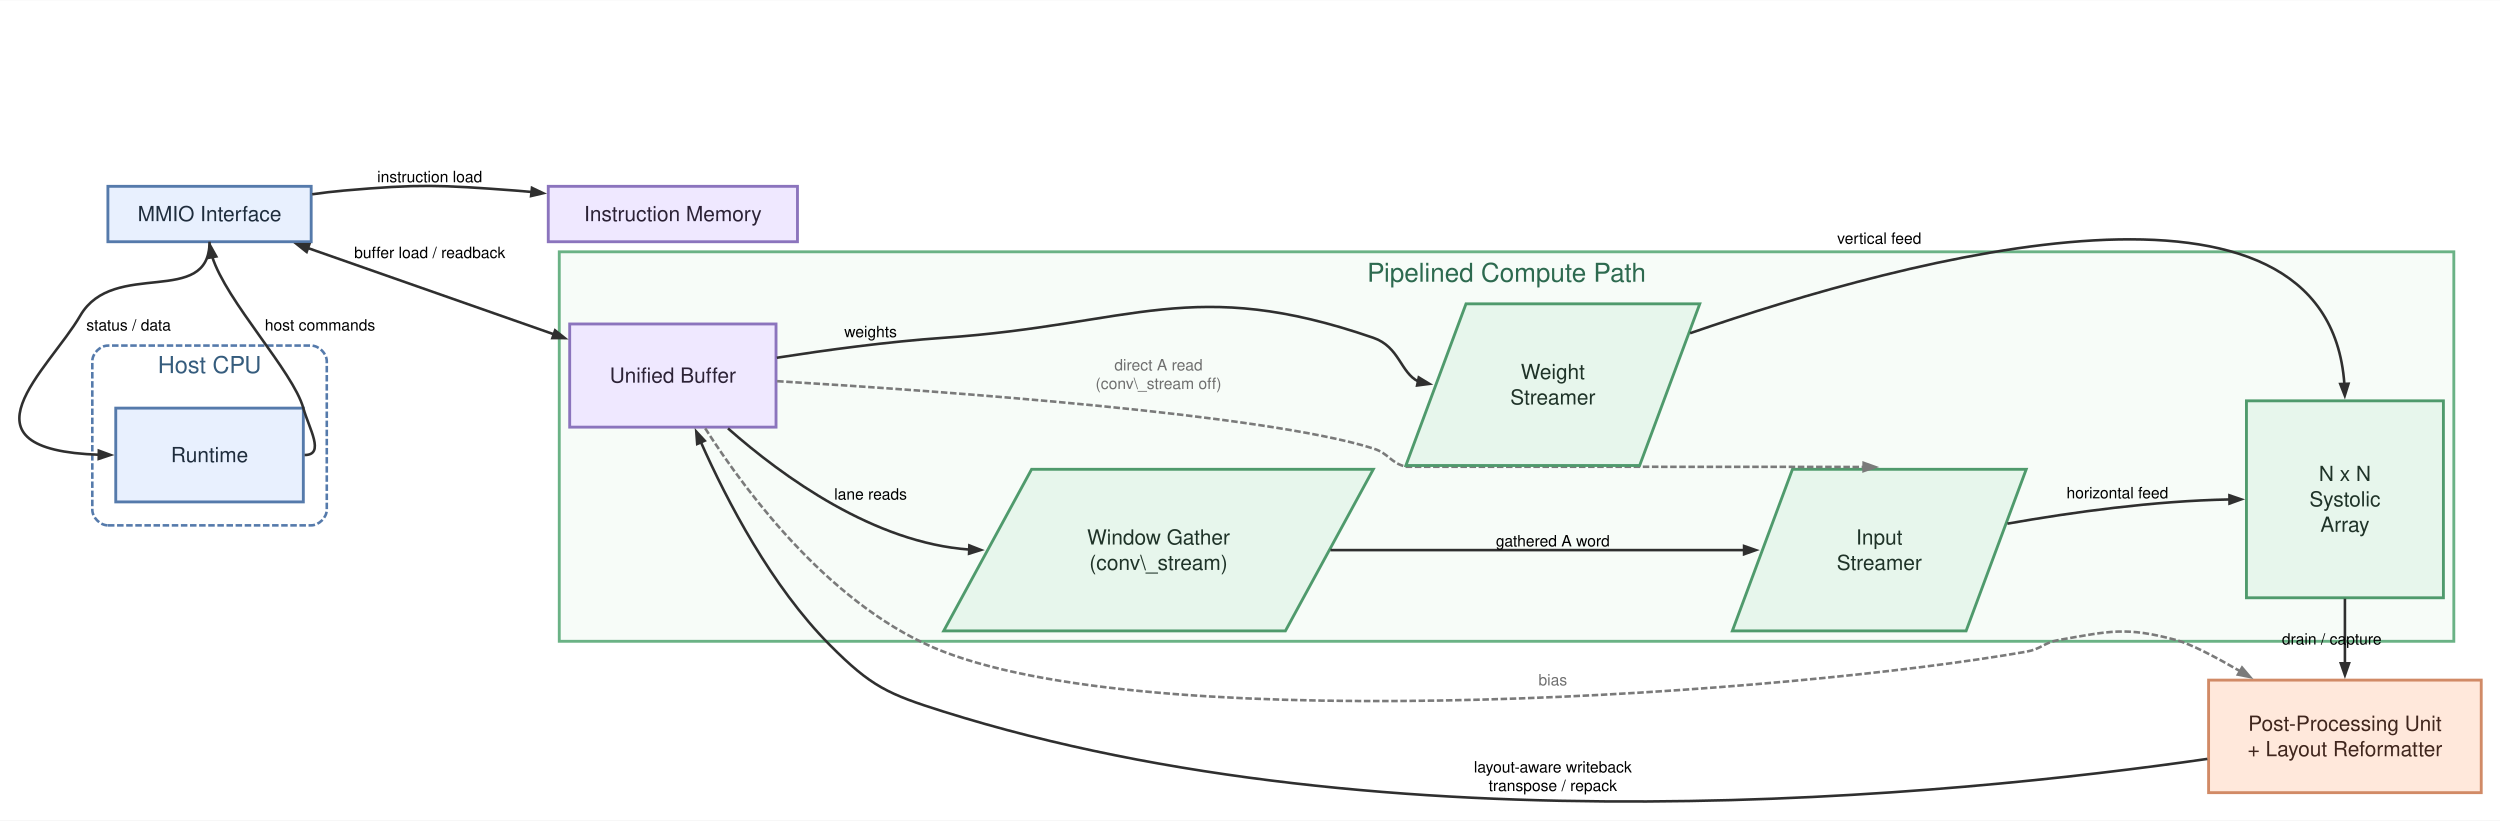
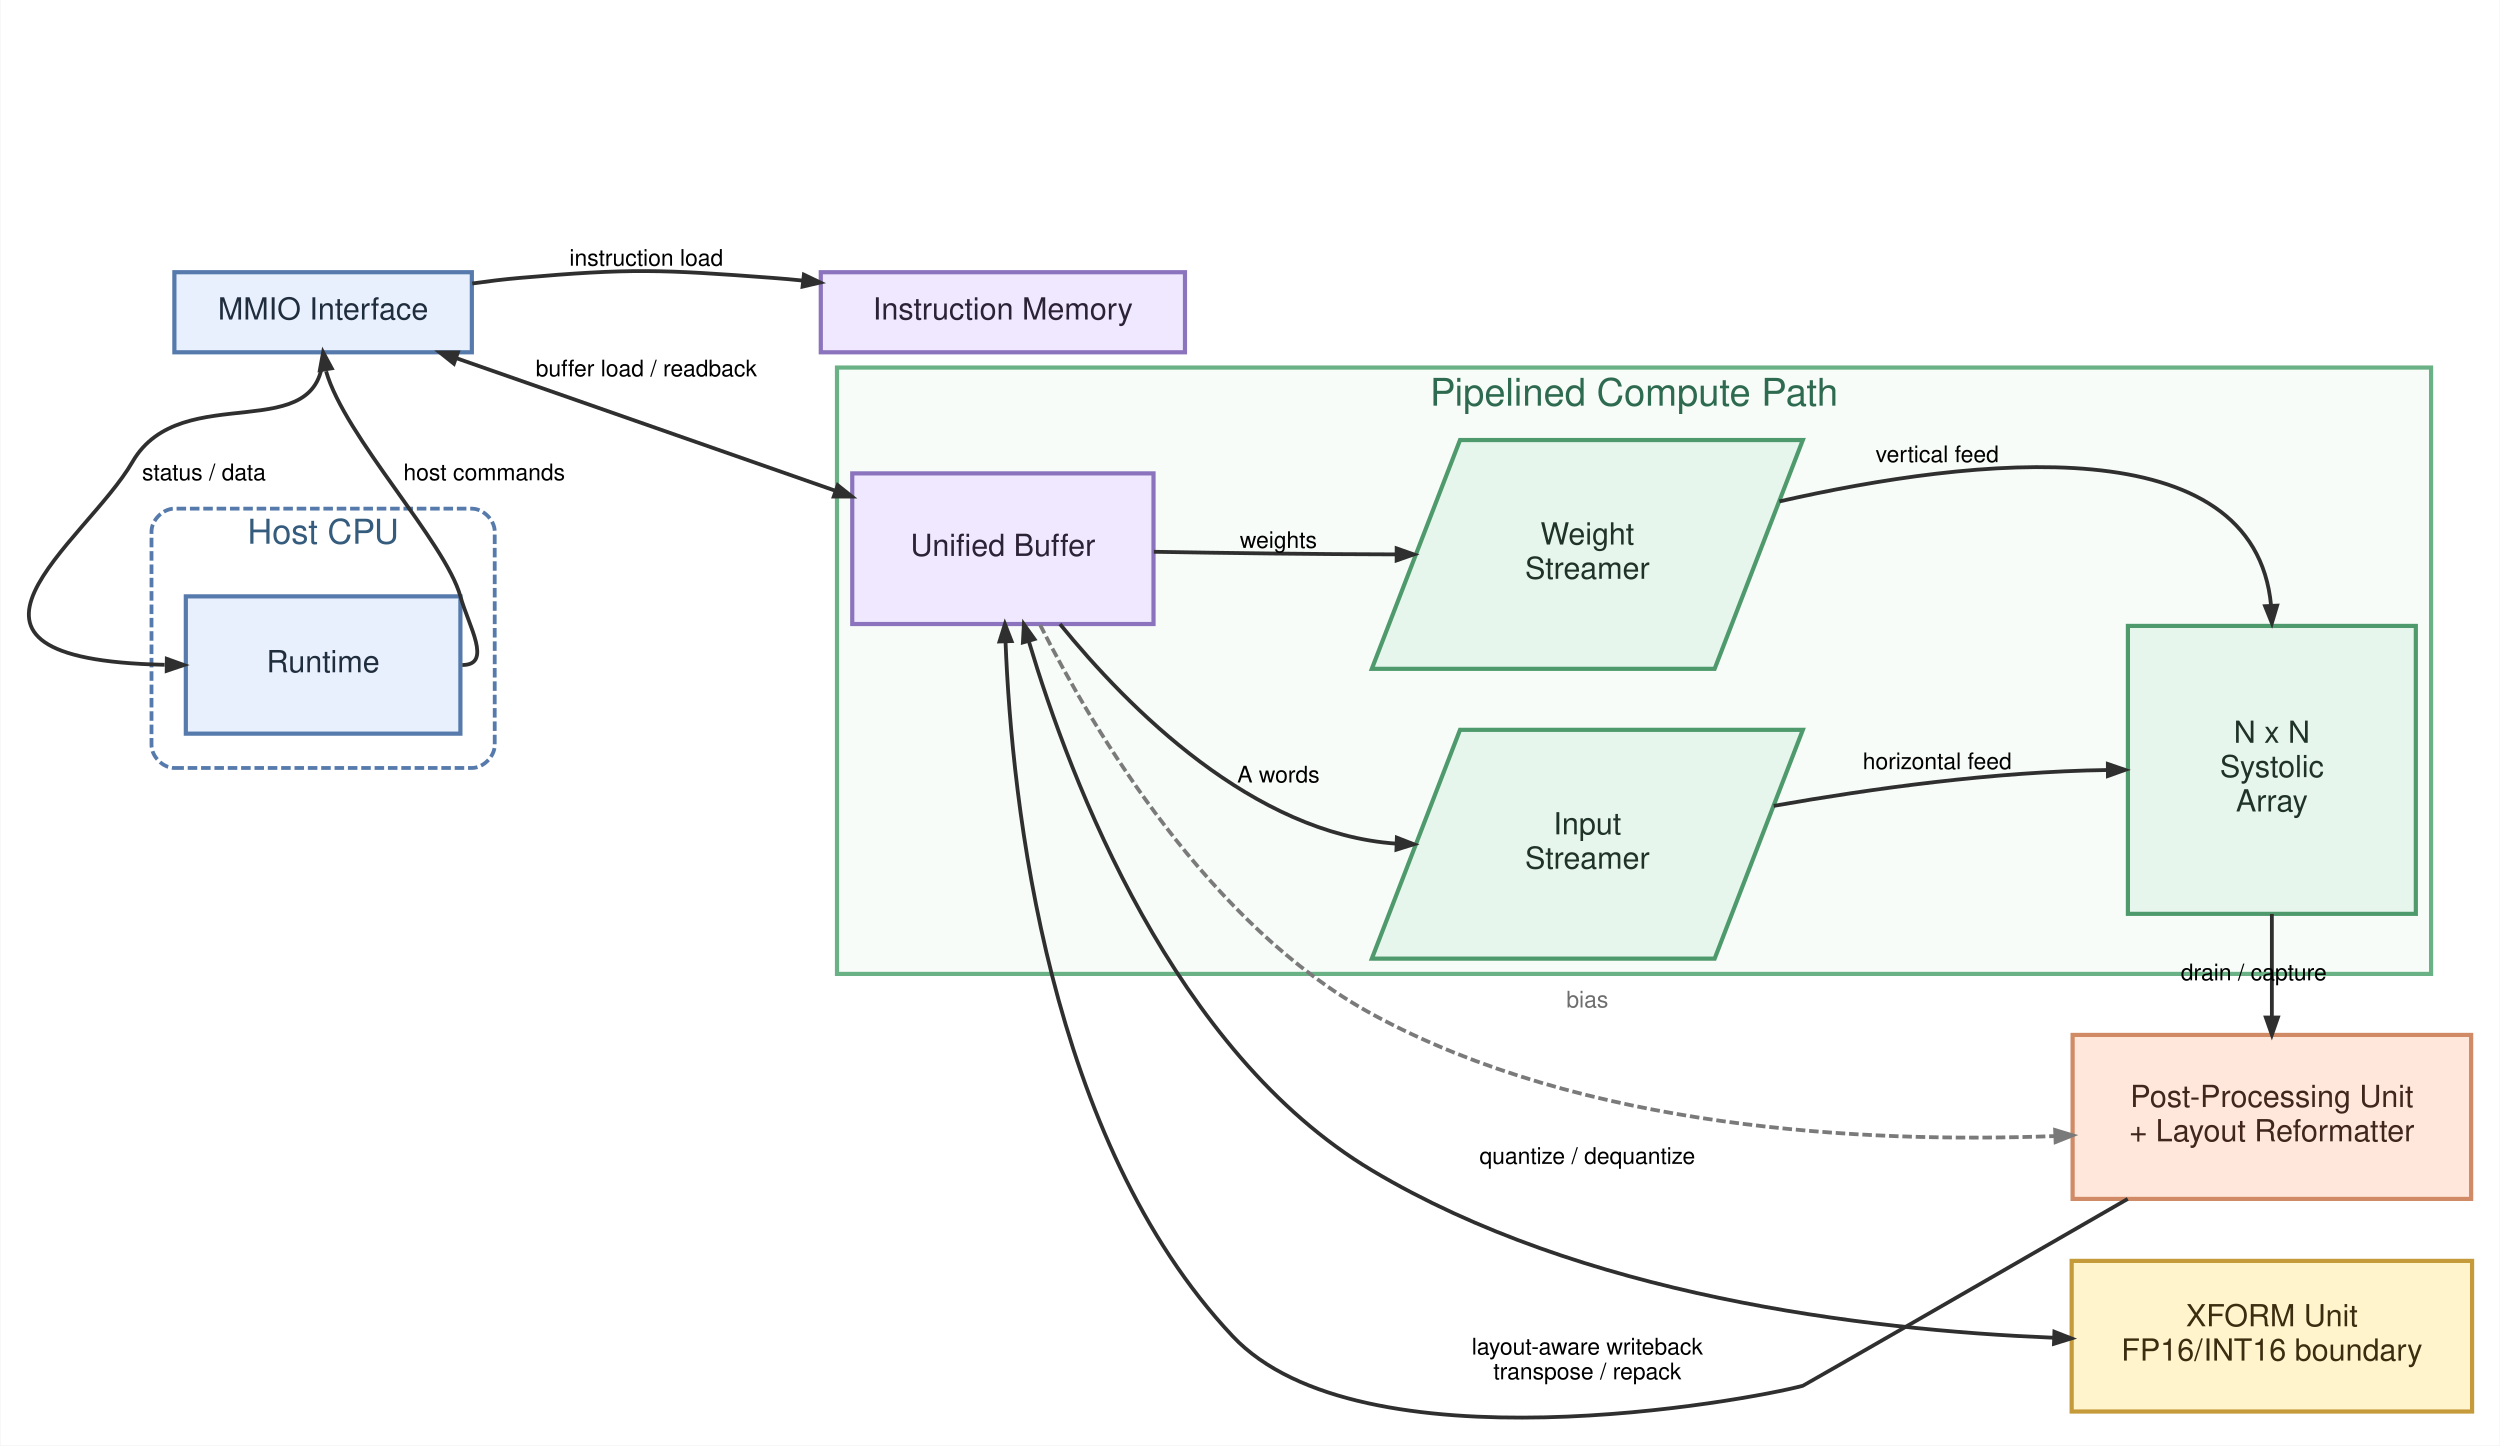
- <svg xmlns="http://www.w3.org/2000/svg" width="1919pt" height="630pt" viewBox="0.00 0.00 1919.20 629.69">
-   <g id="graph0" class="graph" transform="scale(1 1) rotate(0) translate(14.4 615.29)">
-     <polygon fill="white" stroke="none" points="-14.4,14.4 -14.4,-615.29 1904.8,-615.29 1904.8,14.4 -14.4,14.4" />
+ <svg xmlns="http://www.w3.org/2000/svg" width="1311pt" height="758pt" viewBox="0.00 0.00 1310.62 758.06">
+   <g id="graph0" class="graph" transform="scale(1 1) rotate(0) translate(14.4 743.66)">
+     <polygon fill="white" stroke="transparent" points="-14.4,14.4 -14.4,-743.66 1296.22,-743.66 1296.22,14.4 -14.4,14.4" />
    <g id="clust1" class="cluster">
-       <path fill="white" stroke="#557aab" stroke-width="2" stroke-dasharray="5,2" d="M68.46,-212.17C68.46,-212.17 224.46,-212.17 224.46,-212.17 230.46,-212.17 236.46,-218.17 236.46,-224.17 236.46,-224.17 236.46,-338.17 236.46,-338.17 236.46,-344.17 230.46,-350.17 224.46,-350.17 224.46,-350.17 68.46,-350.17 68.46,-350.17 62.46,-350.17 56.46,-344.17 56.46,-338.17 56.46,-338.17 56.46,-224.17 56.46,-224.17 56.46,-218.17 62.46,-212.17 68.46,-212.17" />
-       <text text-anchor="middle" x="146.46" y="-329.07" font-family="Helvetica,sans-Serif" font-size="18.00" fill="#355c7d">Host CPU</text>
+       <path fill="white" stroke="#557aab" stroke-width="2" stroke-dasharray="5,2" d="M76.81,-340.9C76.81,-340.9 232.81,-340.9 232.81,-340.9 238.81,-340.9 244.81,-346.9 244.81,-352.9 244.81,-352.9 244.81,-464.9 244.81,-464.9 244.81,-470.9 238.81,-476.9 232.81,-476.9 232.81,-476.9 76.81,-476.9 76.81,-476.9 70.81,-476.9 64.81,-470.9 64.81,-464.9 64.81,-464.9 64.81,-352.9 64.81,-352.9 64.81,-346.9 70.81,-340.9 76.81,-340.9" />
+       <text text-anchor="middle" x="154.81" y="-458.5" font-family="Helvetica,sans-Serif" font-size="18.00" fill="#355c7d">Host CPU</text>
    </g>
    <g id="clust2" class="cluster">
-       <polygon fill="#f7fcf8" stroke="#6ab285" stroke-width="2.2" points="414.94,-123.17 414.94,-422.17 1869.35,-422.17 1869.35,-123.17 414.94,-123.17" />
-       <text text-anchor="middle" x="1142.14" y="-399.17" font-family="Helvetica,sans-Serif" font-size="20.00" fill="#2d6a4f">Pipelined Compute Path</text>
+       <polygon fill="#f7fcf8" stroke="#6ab285" stroke-width="2.2" points="424.31,-232.9 424.31,-550.9 1260.32,-550.9 1260.32,-232.9 424.31,-232.9" />
+       <text text-anchor="middle" x="842.32" y="-530.9" font-family="Helvetica,sans-Serif" font-size="20.00" fill="#2d6a4f">Pipelined Compute Path</text>
    </g>
    <g id="node1" class="node">
-       <polygon fill="#e8f0fe" stroke="#557aab" stroke-width="2.2" points="218.46,-302.17 74.46,-302.17 74.46,-230.17 218.46,-230.17 218.46,-302.17" />
-       <text text-anchor="middle" x="146.46" y="-260.72" font-family="Helvetica,sans-Serif" font-size="16.00" fill="#1f2d3d">Runtime</text>
+       <polygon fill="#e8f0fe" stroke="#557aab" stroke-width="2.2" points="226.81,-430.9 82.81,-430.9 82.81,-358.9 226.81,-358.9 226.81,-430.9" />
+       <text text-anchor="middle" x="154.81" y="-391.1" font-family="Helvetica,sans-Serif" font-size="16.00" fill="#1f2d3d">Runtime</text>
    </g>
    <g id="node2" class="node">
-       <polygon fill="#e8f0fe" stroke="#557aab" stroke-width="2.2" points="224.49,-472.44 68.43,-472.44 68.43,-429.9 224.49,-429.9 224.49,-472.44" />
-       <text text-anchor="middle" x="146.46" y="-445.72" font-family="Helvetica,sans-Serif" font-size="16.00" fill="#1f2d3d">MMIO Interface</text>
+       <polygon fill="#e8f0fe" stroke="#557aab" stroke-width="2.2" points="232.81,-600.9 76.81,-600.9 76.81,-558.9 232.81,-558.9 232.81,-600.9" />
+       <text text-anchor="middle" x="154.81" y="-576.1" font-family="Helvetica,sans-Serif" font-size="16.00" fill="#1f2d3d">MMIO Interface</text>
+     </g>
+     <g id="edge5" class="edge">
+       <path fill="none" stroke="#2f2f2f" stroke-width="2" d="M156.38,-548.95C166.2,-514.57 218.92,-459.41 226.81,-430.9 231.08,-415.48 243.82,-394.9 227.81,-394.9" />
+       <polygon fill="#2f2f2f" stroke="#2f2f2f" stroke-width="2" points="153.1,-549.52 154.81,-558.9 159.33,-550.5 153.1,-549.52" />
+       <text text-anchor="middle" x="239.31" y="-491.8" font-family="Helvetica,sans-Serif" font-size="12.00">host commands</text>
+     </g>
+     <g id="edge6" class="edge">
+       <path fill="none" stroke="#2f2f2f" stroke-width="2" d="M71.7,-395.01C-63.12,-397.86 30.41,-459.22 54.81,-501.4 80.48,-545.78 154.81,-507.63 154.81,-558.9" />
+       <polygon fill="#2f2f2f" stroke="#2f2f2f" stroke-width="2" points="72.84,-398.14 81.81,-394.9 72.78,-391.85 72.84,-398.14" />
+       <text text-anchor="middle" x="92.31" y="-491.8" font-family="Helvetica,sans-Serif" font-size="12.00">status / data</text>
+     </g>
+     <g id="node3" class="node">
+       <polygon fill="#efe8ff" stroke="#8b74bd" stroke-width="2.2" points="606.81,-600.9 415.81,-600.9 415.81,-558.9 606.81,-558.9 606.81,-600.9" />
+       <text text-anchor="middle" x="511.31" y="-576.1" font-family="Helvetica,sans-Serif" font-size="16.00" fill="#2c2236">Instruction Memory</text>
    </g>
    <g id="edge7" class="edge">
-       <path fill="none" stroke="#2f2f2f" stroke-width="2" d="M148.43,-418.63C159.2,-384.23 210.67,-330.26 218.46,-302.17 222.73,-286.75 235.46,-266.17 219.46,-266.17" />
-       <polygon fill="#2f2f2f" stroke="#2f2f2f" stroke-width="2" points="145.43,-417.51 146.98,-426.92 151.63,-418.6 145.43,-417.51" />
-       <text text-anchor="middle" x="231.26" y="-361.76" font-family="Helvetica,sans-Serif" font-size="12.00">host commands</text>
+       <path fill="none" stroke="#2f2f2f" stroke-width="2" d="M233.03,-594.99C241.37,-596.18 249.75,-597.2 257.81,-597.9 316.7,-603.06 331.86,-602.32 390.81,-597.9 395.97,-597.52 401.24,-597.04 406.56,-596.49" />
+       <polygon fill="#2f2f2f" stroke="#2f2f2f" stroke-width="2" points="406.95,-599.61 415.55,-595.5 406.26,-593.35 406.95,-599.61" />
+       <text text-anchor="middle" x="324.31" y="-604.3" font-family="Helvetica,sans-Serif" font-size="12.00">instruction load</text>
+     </g>
+     <g id="node5" class="node">
+       <polygon fill="#efe8ff" stroke="#8b74bd" stroke-width="2.2" points="590.31,-495.4 432.31,-495.4 432.31,-416.4 590.31,-416.4 590.31,-495.4" />
+       <text text-anchor="middle" x="511.31" y="-452.1" font-family="Helvetica,sans-Serif" font-size="16.00" fill="#2c2236">Unified Buffer</text>
    </g>
    <g id="edge8" class="edge">
-       <path fill="none" stroke="#2f2f2f" stroke-width="2" d="M62.16,-266.35C-52.43,-270.05 23.21,-331.8 47.21,-373.16 72.7,-417.11 146.46,-379.09 146.46,-429.9" />
-       <polygon fill="#2f2f2f" stroke="#2f2f2f" stroke-width="2" points="61.48,-269.51 70.43,-266.22 61.38,-263.21 61.48,-269.51" />
-       <text text-anchor="middle" x="84.33" y="-361.76" font-family="Helvetica,sans-Serif" font-size="12.00">status / data</text>
+       <path fill="none" stroke="#2f2f2f" stroke-width="2" d="M224.53,-555.87C281.35,-535.99 362.37,-507.65 423.64,-486.22" />
+       <polygon fill="#2f2f2f" stroke="#2f2f2f" stroke-width="2" points="223.4,-552.92 215.95,-558.87 225.48,-558.87 223.4,-552.92" />
+       <polygon fill="#2f2f2f" stroke="#2f2f2f" stroke-width="2" points="424.7,-489.19 432.15,-483.24 422.62,-483.24 424.7,-489.19" />
+       <text text-anchor="middle" x="324.31" y="-546.3" font-family="Helvetica,sans-Serif" font-size="12.00">buffer load / readback</text>
    </g>
-     <g id="node3" class="node">
-       <polygon fill="#efe8ff" stroke="#8b74bd" stroke-width="2.2" points="597.8,-472.44 406.49,-472.44 406.49,-429.9 597.8,-429.9 597.8,-472.44" />
-       <text text-anchor="middle" x="502.14" y="-445.72" font-family="Helvetica,sans-Serif" font-size="16.00" fill="#2c2236">Instruction Memory</text>
+     <g id="node6" class="node">
+       <polygon fill="#e7f6ec" stroke="#4f9a6c" stroke-width="2.2" points="930.83,-360.9 751.05,-360.9 704.8,-240.9 884.58,-240.9 930.83,-360.9" />
+       <text text-anchor="middle" x="817.82" y="-306.1" font-family="Helvetica,sans-Serif" font-size="16.00" fill="#1f3328">Input</text>
+       <text text-anchor="middle" x="817.82" y="-288.1" font-family="Helvetica,sans-Serif" font-size="16.00" fill="#1f3328">Streamer</text>
+     </g>
+     <g id="edge1" class="edge">
+       <path fill="none" stroke="#2f2f2f" stroke-width="2" d="M541.24,-416.39C577.07,-372.26 642.64,-306.3 717.63,-301.22" />
+       <polygon fill="#2f2f2f" stroke="#2f2f2f" stroke-width="2" points="717.93,-304.36 726.82,-300.9 717.71,-298.06 717.93,-304.36" />
+       <text text-anchor="middle" x="655.81" y="-333.3" font-family="Helvetica,sans-Serif" font-size="12.00">A words</text>
+     </g>
+     <g id="node7" class="node">
+       <polygon fill="#e7f6ec" stroke="#4f9a6c" stroke-width="2.2" points="930.83,-512.9 751.05,-512.9 704.8,-392.9 884.58,-392.9 930.83,-512.9" />
+       <text text-anchor="middle" x="817.82" y="-458.1" font-family="Helvetica,sans-Serif" font-size="16.00" fill="#1f3328">Weight</text>
+       <text text-anchor="middle" x="817.82" y="-440.1" font-family="Helvetica,sans-Serif" font-size="16.00" fill="#1f3328">Streamer</text>
+     </g>
+     <g id="edge2" class="edge">
+       <path fill="none" stroke="#2f2f2f" stroke-width="2" d="M590.5,-454.28C628.46,-453.62 674.99,-452.99 717.75,-452.91" />
+       <polygon fill="#2f2f2f" stroke="#2f2f2f" stroke-width="2" points="717.82,-456.06 726.82,-452.9 717.81,-449.76 717.82,-456.06" />
+       <text text-anchor="middle" x="655.81" y="-456.3" font-family="Helvetica,sans-Serif" font-size="12.00">weights</text>
+     </g>
+     <g id="node9" class="node">
+       <polygon fill="#ffe8db" stroke="#d18a66" stroke-width="2.2" points="1281.32,-200.9 1072.32,-200.9 1072.32,-114.9 1281.32,-114.9 1281.32,-200.9" />
+       <text text-anchor="middle" x="1176.82" y="-163.1" font-family="Helvetica,sans-Serif" font-size="16.00" fill="#40261d">Post-Processing Unit</text>
+       <text text-anchor="middle" x="1176.82" y="-145.1" font-family="Helvetica,sans-Serif" font-size="16.00" fill="#40261d">+ Layout Reformatter</text>
+     </g>
+     <g id="edge10" class="edge">
+       <path fill="none" stroke="#7a7a7a" stroke-width="2" stroke-dasharray="5,2" d="M530.82,-415.98C559.34,-359.56 619.77,-258.25 704.81,-211.9 815.72,-151.46 962.91,-144.08 1063.03,-147.86" />
+       <polygon fill="#7a7a7a" stroke="#7a7a7a" stroke-width="2" points="1063.15,-151.02 1072.27,-148.25 1063.41,-144.72 1063.15,-151.02" />
+       <text text-anchor="middle" x="817.82" y="-215.3" font-family="Helvetica,sans-Serif" font-size="12.00" fill="#6e6e6e">bias</text>
+     </g>
+     <g id="node10" class="node">
+       <polygon fill="#fff4cc" stroke="#c49a3a" stroke-width="2.2" points="1281.82,-82.4 1071.82,-82.4 1071.82,-3.4 1281.82,-3.4 1281.82,-82.4" />
+       <text text-anchor="middle" x="1176.82" y="-48.1" font-family="Helvetica,sans-Serif" font-size="16.00" fill="#3b2d0f">XFORM Unit</text>
+       <text text-anchor="middle" x="1176.82" y="-30.1" font-family="Helvetica,sans-Serif" font-size="16.00" fill="#3b2d0f">FP16/INT16 boundary</text>
+     </g>
+     <g id="edge12" class="edge">
+       <path fill="none" stroke="#2f2f2f" stroke-width="2" d="M524.87,-407.5C547.1,-332.88 601.12,-191.87 704.81,-129.9 814.35,-64.44 961.82,-46.2 1062.38,-42.09" />
+       <polygon fill="#2f2f2f" stroke="#2f2f2f" stroke-width="2" points="521.81,-406.74 522.32,-416.26 527.86,-408.5 521.81,-406.74" />
+       <polygon fill="#2f2f2f" stroke="#2f2f2f" stroke-width="2" points="1062.78,-45.22 1071.65,-41.74 1062.54,-38.93 1062.78,-45.22" />
+       <text text-anchor="middle" x="817.82" y="-133.3" font-family="Helvetica,sans-Serif" font-size="12.00">quantize / dequantize</text>
+     </g>
+     <g id="node8" class="node">
+       <polygon fill="#e7f6ec" stroke="#4f9a6c" stroke-width="2.2" points="1252.32,-415.4 1101.32,-415.4 1101.32,-264.4 1252.32,-264.4 1252.32,-415.4" />
+       <text text-anchor="middle" x="1176.82" y="-354.1" font-family="Helvetica,sans-Serif" font-size="16.00" fill="#1f3328">N x N</text>
+       <text text-anchor="middle" x="1176.82" y="-336.1" font-family="Helvetica,sans-Serif" font-size="16.00" fill="#1f3328">Systolic</text>
+       <text text-anchor="middle" x="1176.82" y="-318.1" font-family="Helvetica,sans-Serif" font-size="16.00" fill="#1f3328">Array</text>
+     </g>
+     <g id="edge3" class="edge">
+       <path fill="none" stroke="#2f2f2f" stroke-width="2" d="M915.57,-321.03C966.91,-330.1 1031.47,-338.99 1090.74,-339.84" />
+       <polygon fill="#2f2f2f" stroke="#2f2f2f" stroke-width="2" points="1090.8,-342.99 1099.82,-339.9 1090.84,-336.69 1090.8,-342.99" />
+       <text text-anchor="middle" x="1001.32" y="-340.3" font-family="Helvetica,sans-Serif" font-size="12.00">horizontal feed</text>
+     </g>
+     <g id="edge4" class="edge">
+       <path fill="none" stroke="#2f2f2f" stroke-width="2" d="M918.54,-480.7C1021.26,-504.03 1167.64,-520.22 1176.41,-426.05" />
+       <polygon fill="#2f2f2f" stroke="#2f2f2f" stroke-width="2" points="1179.56,-426.04 1176.82,-416.9 1173.27,-425.75 1179.56,-426.04" />
+       <text text-anchor="middle" x="1001.32" y="-501.3" font-family="Helvetica,sans-Serif" font-size="12.00">vertical feed</text>
    </g>
    <g id="edge9" class="edge">
-       <path fill="none" stroke="#2f2f2f" stroke-width="2" d="M225.26,-466.34C233.41,-467.5 241.6,-468.48 249.49,-469.17 307.93,-474.29 322.98,-473.55 381.49,-469.17 385.54,-468.87 389.66,-468.51 393.82,-468.1" />
-       <polygon fill="#2f2f2f" stroke="#2f2f2f" stroke-width="2" points="393.98,-471.25 402.59,-467.16 393.31,-464.99 393.98,-471.25" />
-       <text text-anchor="middle" x="315.49" y="-475.59" font-family="Helvetica,sans-Serif" font-size="12.00">instruction load</text>
-     </g>
-     <g id="node5" class="node">
-       <polygon fill="#efe8ff" stroke="#8b74bd" stroke-width="2.2" points="581.34,-366.77 422.94,-366.77 422.94,-287.57 581.34,-287.57 581.34,-366.77" />
-       <text text-anchor="middle" x="502.14" y="-321.72" font-family="Helvetica,sans-Serif" font-size="16.00" fill="#2c2236">Unified Buffer</text>
-     </g>
-     <g id="edge10" class="edge">
-       <path fill="none" stroke="#2f2f2f" stroke-width="2" d="M221.74,-425.13C276.87,-405.8 352.33,-379.34 410.93,-358.8" />
-       <polygon fill="#2f2f2f" stroke="#2f2f2f" stroke-width="2" points="220.99,-422.05 213.54,-428 223.08,-428 220.99,-422.05" />
-       <polygon fill="#2f2f2f" stroke="#2f2f2f" stroke-width="2" points="411.74,-361.85 419.19,-355.9 409.65,-355.91 411.74,-361.85" />
-       <text text-anchor="middle" x="315.49" y="-417.38" font-family="Helvetica,sans-Serif" font-size="12.00">buffer load / readback</text>
-     </g>
-     <g id="node6" class="node">
-       <polygon fill="#e7f6ec" stroke="#4f9a6c" stroke-width="2.2" points="1039.86,-255.21 777.53,-255.21 710.05,-131.13 972.37,-131.13 1039.86,-255.21" />
-       <text text-anchor="middle" x="874.95" y="-197.47" font-family="Helvetica,sans-Serif" font-size="16.00" fill="#1f3328">Window Gather</text>
-       <text text-anchor="middle" x="874.95" y="-177.97" font-family="Helvetica,sans-Serif" font-size="16.00" fill="#1f3328">(conv\_stream)</text>
-     </g>
-     <g id="edge1" class="edge">
-       <path fill="none" stroke="#2f2f2f" stroke-width="2" d="M544.46,-286.6C586.9,-249.17 656.91,-198.62 729.92,-193.58" />
-       <polygon fill="#2f2f2f" stroke="#2f2f2f" stroke-width="2" points="729.75,-196.74 738.63,-193.28 729.53,-190.44 729.75,-196.74" />
-       <text text-anchor="middle" x="653.92" y="-231.96" font-family="Helvetica,sans-Serif" font-size="12.00">lane reads</text>
-     </g>
-     <g id="node7" class="node">
-       <polygon fill="#e7f6ec" stroke="#4f9a6c" stroke-width="2.2" points="1541.09,-255.21 1361.64,-255.21 1315.48,-131.13 1494.93,-131.13 1541.09,-255.21" />
-       <text text-anchor="middle" x="1428.28" y="-197.47" font-family="Helvetica,sans-Serif" font-size="16.00" fill="#1f3328">Input</text>
-       <text text-anchor="middle" x="1428.28" y="-177.97" font-family="Helvetica,sans-Serif" font-size="16.00" fill="#1f3328">Streamer</text>
-     </g>
-     <g id="edge3" class="edge">
-       <path fill="none" stroke="#7a7a7a" stroke-width="2" stroke-dasharray="5,2" d="M582.18,-322.86C710.12,-315.21 956.64,-297.57 1039.86,-271.17 1052,-267.32 1052.54,-260.39 1064.86,-257.17 1065.13,-257.1 1354.46,-257.2 1416.61,-257" />
-       <polygon fill="#7a7a7a" stroke="#7a7a7a" stroke-width="2" points="1416.28,-260.15 1425.26,-256.94 1416.23,-253.85 1416.28,-260.15" />
-       <text text-anchor="middle" x="874.95" y="-331.11" font-family="Helvetica,sans-Serif" font-size="12.00" fill="#6e6e6e">direct A read</text>
-       <text text-anchor="middle" x="874.95" y="-316.86" font-family="Helvetica,sans-Serif" font-size="12.00" fill="#6e6e6e">(conv\_stream off)</text>
-     </g>
-     <g id="node8" class="node">
-       <polygon fill="#e7f6ec" stroke="#4f9a6c" stroke-width="2.2" points="1290.48,-382.21 1111.02,-382.21 1064.86,-258.13 1244.31,-258.13 1290.48,-382.21" />
-       <text text-anchor="middle" x="1177.67" y="-324.47" font-family="Helvetica,sans-Serif" font-size="16.00" fill="#1f3328">Weight</text>
-       <text text-anchor="middle" x="1177.67" y="-304.97" font-family="Helvetica,sans-Serif" font-size="16.00" fill="#1f3328">Streamer</text>
-     </g>
-     <g id="edge4" class="edge">
-       <path fill="none" stroke="#2f2f2f" stroke-width="2" d="M581.96,-340.85C620.45,-346.85 667.53,-353.21 710.05,-356.17 856.27,-366.37 901.27,-403.92 1039.86,-356.17 1060,-349.23 1060.6,-329.45 1074.5,-322.57" />
-       <polygon fill="#2f2f2f" stroke="#2f2f2f" stroke-width="2" points="1074.77,-325.73 1082.93,-320.79 1073.48,-319.56 1074.77,-325.73" />
-       <text text-anchor="middle" x="653.92" y="-356.64" font-family="Helvetica,sans-Serif" font-size="12.00">weights</text>
-     </g>
-     <g id="node10" class="node">
-       <polygon fill="#ffe8db" stroke="#d18a66" stroke-width="2.2" points="1890.4,-93.37 1681.09,-93.37 1681.09,-6.97 1890.4,-6.97 1890.4,-93.37" />
-       <text text-anchor="middle" x="1785.75" y="-54.47" font-family="Helvetica,sans-Serif" font-size="16.00" fill="#40261d">Post-Processing Unit</text>
-       <text text-anchor="middle" x="1785.75" y="-34.97" font-family="Helvetica,sans-Serif" font-size="16.00" fill="#40261d">+ Layout Reformatter</text>
-     </g>
-     <g id="edge12" class="edge">
-       <path fill="none" stroke="#7a7a7a" stroke-width="2" stroke-dasharray="5,2" d="M526.95,-286.65C560.22,-234.72 626.07,-147.54 710.05,-115.17 882.36,-48.75 1359.17,-83.42 1541.09,-115.17 1552.73,-117.2 1554.46,-122.14 1566.09,-124.17 1605.5,-131.05 1617.45,-134.49 1656.09,-124.17 1667.01,-121.26 1685.55,-111.65 1705.21,-100.28" />
-       <polygon fill="#7a7a7a" stroke="#7a7a7a" stroke-width="2" points="1706.78,-103.01 1712.94,-95.74 1703.59,-97.58 1706.78,-103.01" />
-       <text text-anchor="middle" x="1177.67" y="-89.32" font-family="Helvetica,sans-Serif" font-size="12.00" fill="#6e6e6e">bias</text>
-     </g>
-     <g id="edge2" class="edge">
-       <path fill="none" stroke="#2f2f2f" stroke-width="2" d="M1006.97,-193.17C1095.9,-193.17 1216.54,-193.17 1324.74,-193.17" />
-       <polygon fill="#2f2f2f" stroke="#2f2f2f" stroke-width="2" points="1324.49,-196.32 1333.49,-193.17 1324.49,-190.02 1324.49,-196.32" />
-       <text text-anchor="middle" x="1177.67" y="-196.02" font-family="Helvetica,sans-Serif" font-size="12.00">gathered A word</text>
-     </g>
-     <g id="node9" class="node">
-       <polygon fill="#e7f6ec" stroke="#4f9a6c" stroke-width="2.2" points="1861.35,-307.77 1710.15,-307.77 1710.15,-156.57 1861.35,-156.57 1861.35,-307.77" />
-       <text text-anchor="middle" x="1785.75" y="-246.22" font-family="Helvetica,sans-Serif" font-size="16.00" fill="#1f3328">N x N</text>
-       <text text-anchor="middle" x="1785.75" y="-226.72" font-family="Helvetica,sans-Serif" font-size="16.00" fill="#1f3328">Systolic</text>
-       <text text-anchor="middle" x="1785.75" y="-207.22" font-family="Helvetica,sans-Serif" font-size="16.00" fill="#1f3328">Array</text>
-     </g>
-     <g id="edge5" class="edge">
-       <path fill="none" stroke="#2f2f2f" stroke-width="2" d="M1526.61,-213.47C1576.76,-222.34 1639.38,-230.98 1697.26,-232.06" />
-       <polygon fill="#2f2f2f" stroke="#2f2f2f" stroke-width="2" points="1697.09,-235.21 1706.12,-232.14 1697.15,-228.91 1697.09,-235.21" />
-       <text text-anchor="middle" x="1611.09" y="-232.94" font-family="Helvetica,sans-Serif" font-size="12.00">horizontal feed</text>
-     </g>
-     <g id="edge6" class="edge">
-       <path fill="none" stroke="#2f2f2f" stroke-width="2" d="M1283.03,-359.66C1453.04,-418.51 1772.31,-503.89 1785.34,-320.64" />
-       <polygon fill="#2f2f2f" stroke="#2f2f2f" stroke-width="2" points="1788.48,-320.9 1785.64,-311.8 1782.18,-320.68 1788.48,-320.9" />
-       <text text-anchor="middle" x="1428.28" y="-428.33" font-family="Helvetica,sans-Serif" font-size="12.00">vertical feed</text>
+       <path fill="none" stroke="#2f2f2f" stroke-width="2" d="M1176.82,-264.32C1176.82,-246.11 1176.82,-227.05 1176.82,-210.17" />
+       <polygon fill="#2f2f2f" stroke="#2f2f2f" stroke-width="2" points="1179.97,-210.03 1176.82,-201.03 1173.67,-210.03 1179.97,-210.03" />
+       <text text-anchor="middle" x="1167.32" y="-229.55" font-family="Helvetica,sans-Serif" font-size="12.00">drain / capture</text>
    </g>
    <g id="edge11" class="edge">
-       <path fill="none" stroke="#2f2f2f" stroke-width="2" d="M1785.75,-155.84C1785.75,-139.1 1785.75,-121.67 1785.75,-105.91" />
-       <polygon fill="#2f2f2f" stroke="#2f2f2f" stroke-width="2" points="1788.9,-106.26 1785.75,-97.26 1782.6,-106.26 1788.9,-106.26" />
-       <text text-anchor="middle" x="1775.62" y="-120.7" font-family="Helvetica,sans-Serif" font-size="12.00">drain / capture</text>
-     </g>
-     <g id="edge13" class="edge">
-       <path fill="none" stroke="#2f2f2f" stroke-width="2" d="M1680.15,-32.88C1484.34,-4.65 1051.4,38.13 710.05,-69.17 667.2,-82.64 654.48,-88.33 622.8,-120.17 577.85,-165.33 543.79,-230.75 523.71,-275.91" />
-       <polygon fill="#2f2f2f" stroke="#2f2f2f" stroke-width="2" points="520.83,-274.64 520.12,-284.15 526.6,-277.16 520.83,-274.64" />
-       <text text-anchor="middle" x="1177.67" y="-22.48" font-family="Helvetica,sans-Serif" font-size="12.00">layout-aware writeback</text>
-       <text text-anchor="middle" x="1177.67" y="-8.23" font-family="Helvetica,sans-Serif" font-size="12.00">transpose / repack</text>
+       <path fill="none" stroke="#2f2f2f" stroke-width="2" d="M1101.23,-114.9C1029.37,-73.48 931.42,-17.06 930.82,-16.9 901.75,-9.13 698.67,28.13 631.81,-42.9 535.04,-145.72 516.03,-322.08 512.7,-407.17" />
+       <polygon fill="#2f2f2f" stroke="#2f2f2f" stroke-width="2" points="509.55,-407.24 512.39,-416.34 515.85,-407.45 509.55,-407.24" />
+       <text text-anchor="middle" x="817.82" y="-33.3" font-family="Helvetica,sans-Serif" font-size="12.00">layout-aware writeback</text>
+       <text text-anchor="middle" x="817.82" y="-20.3" font-family="Helvetica,sans-Serif" font-size="12.00">transpose / repack</text>
    </g>
  </g>
</svg>
